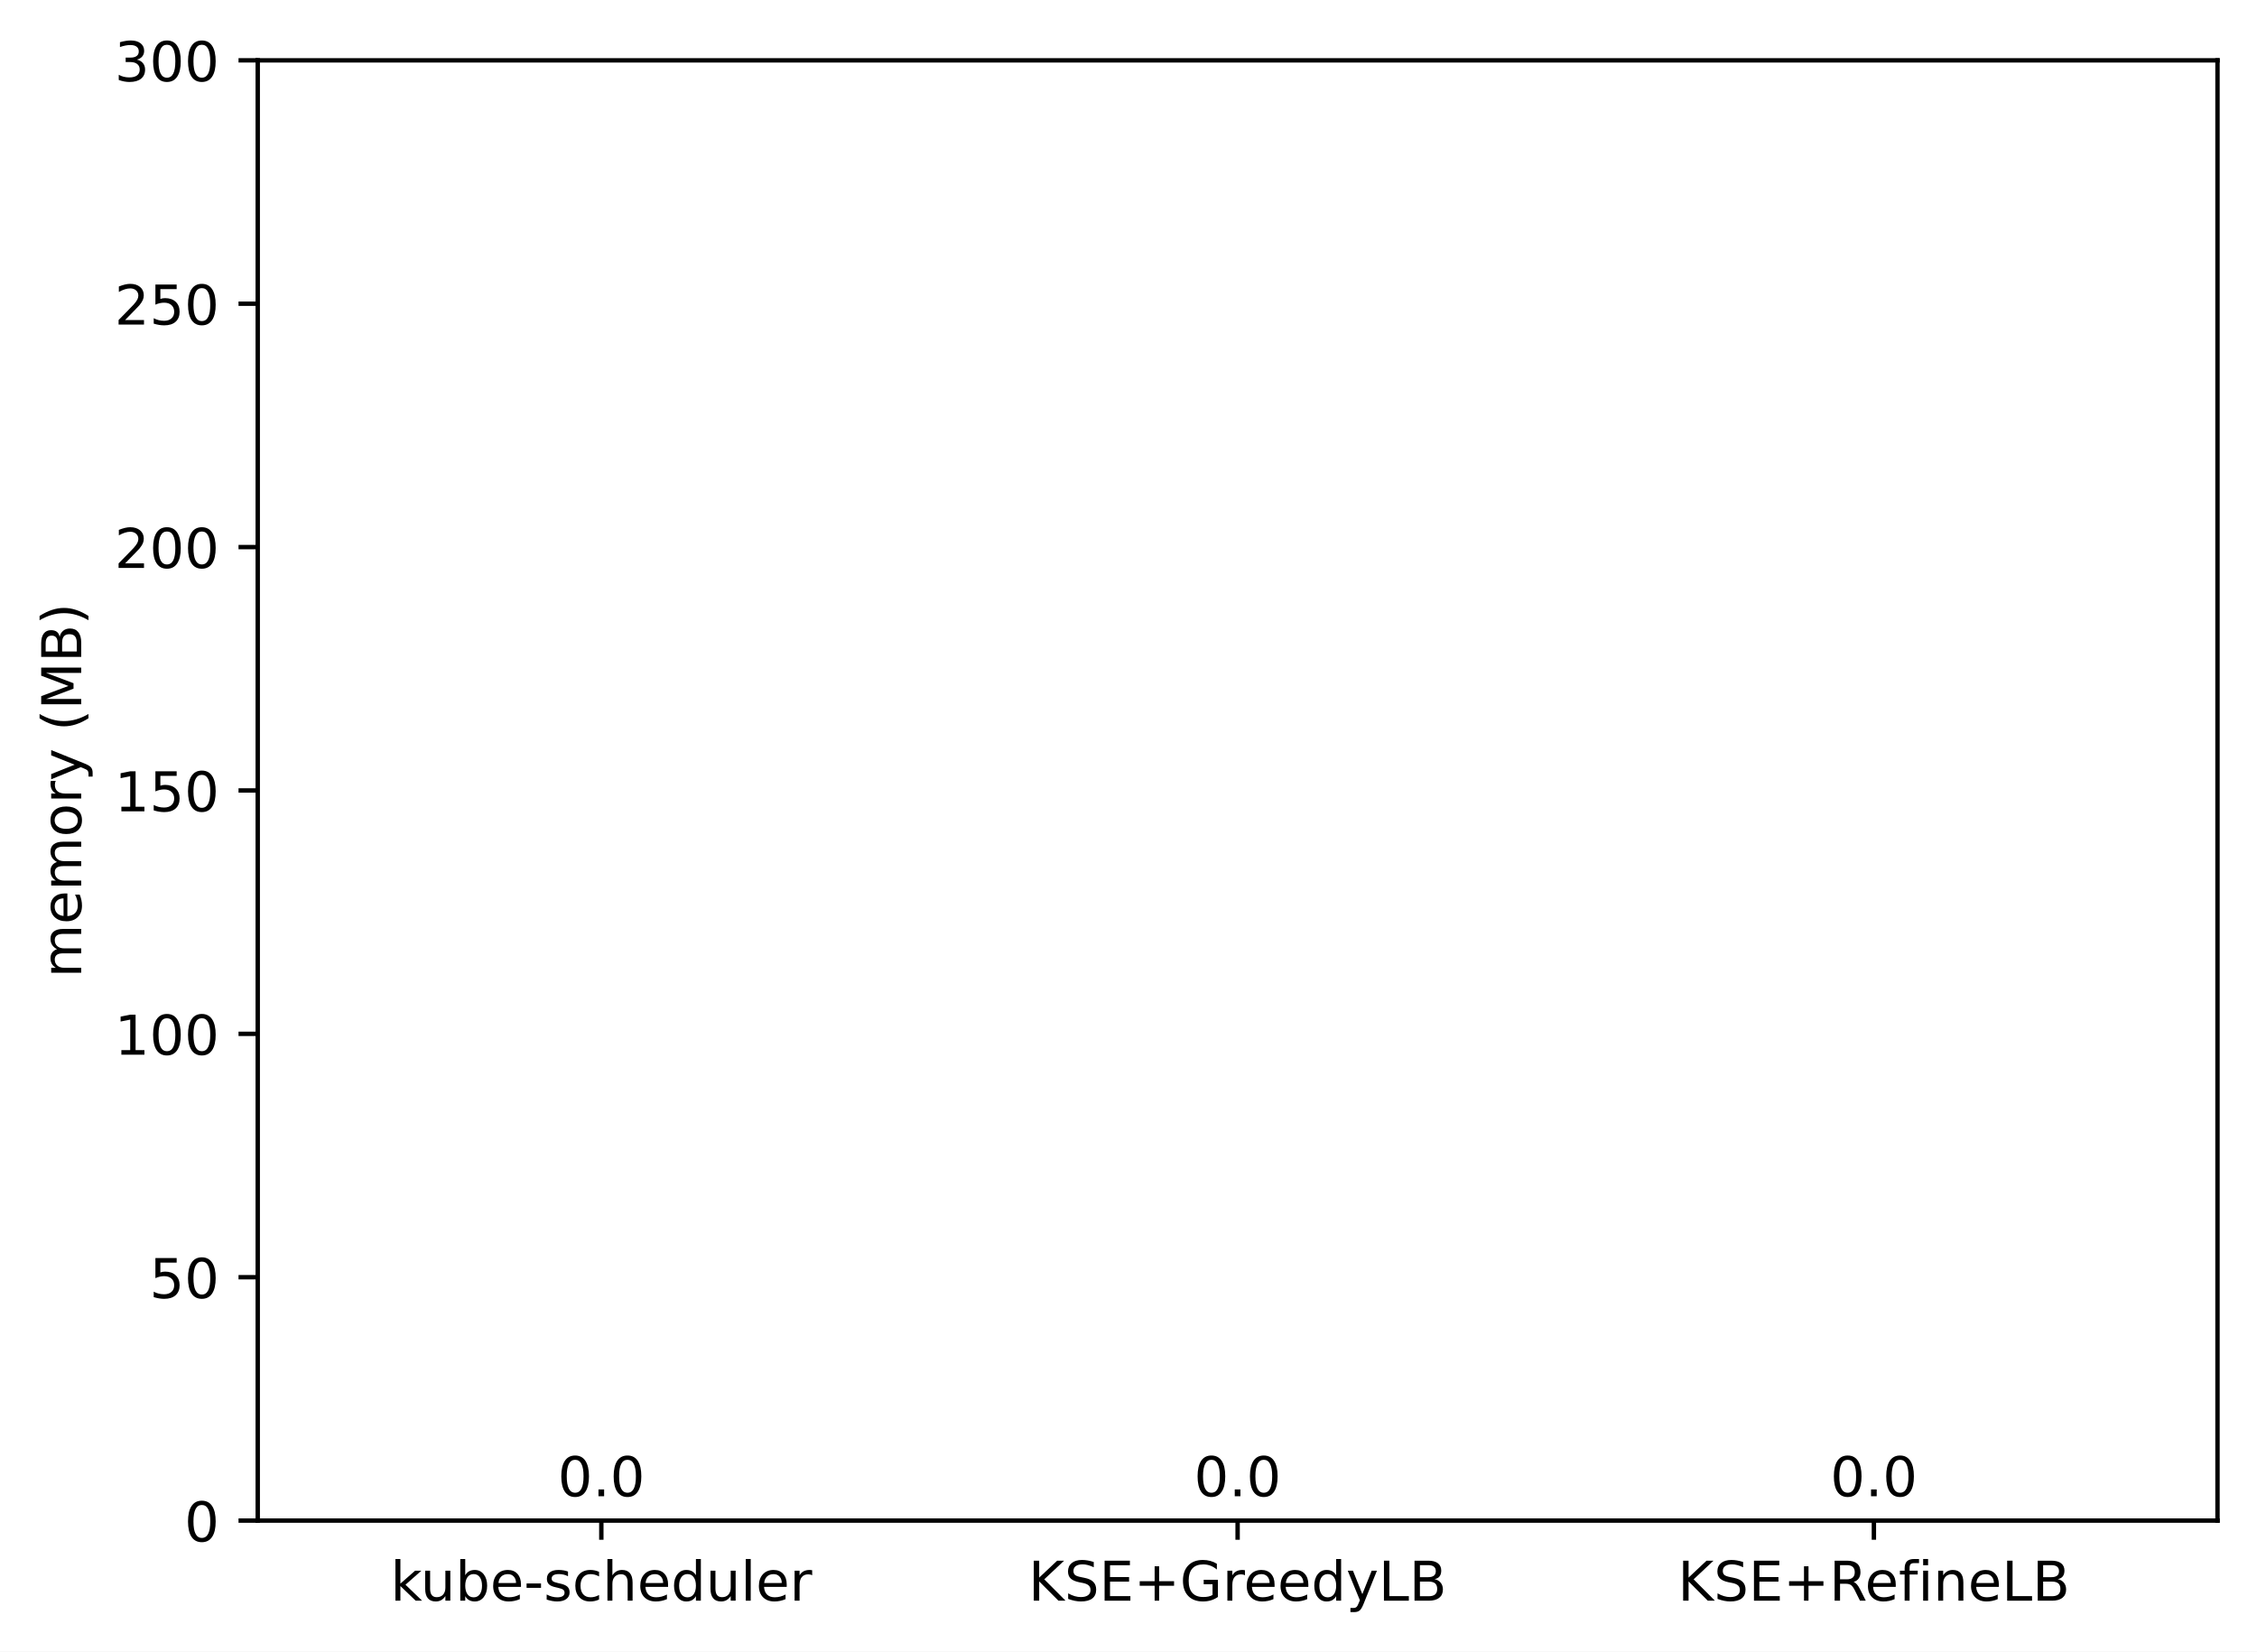
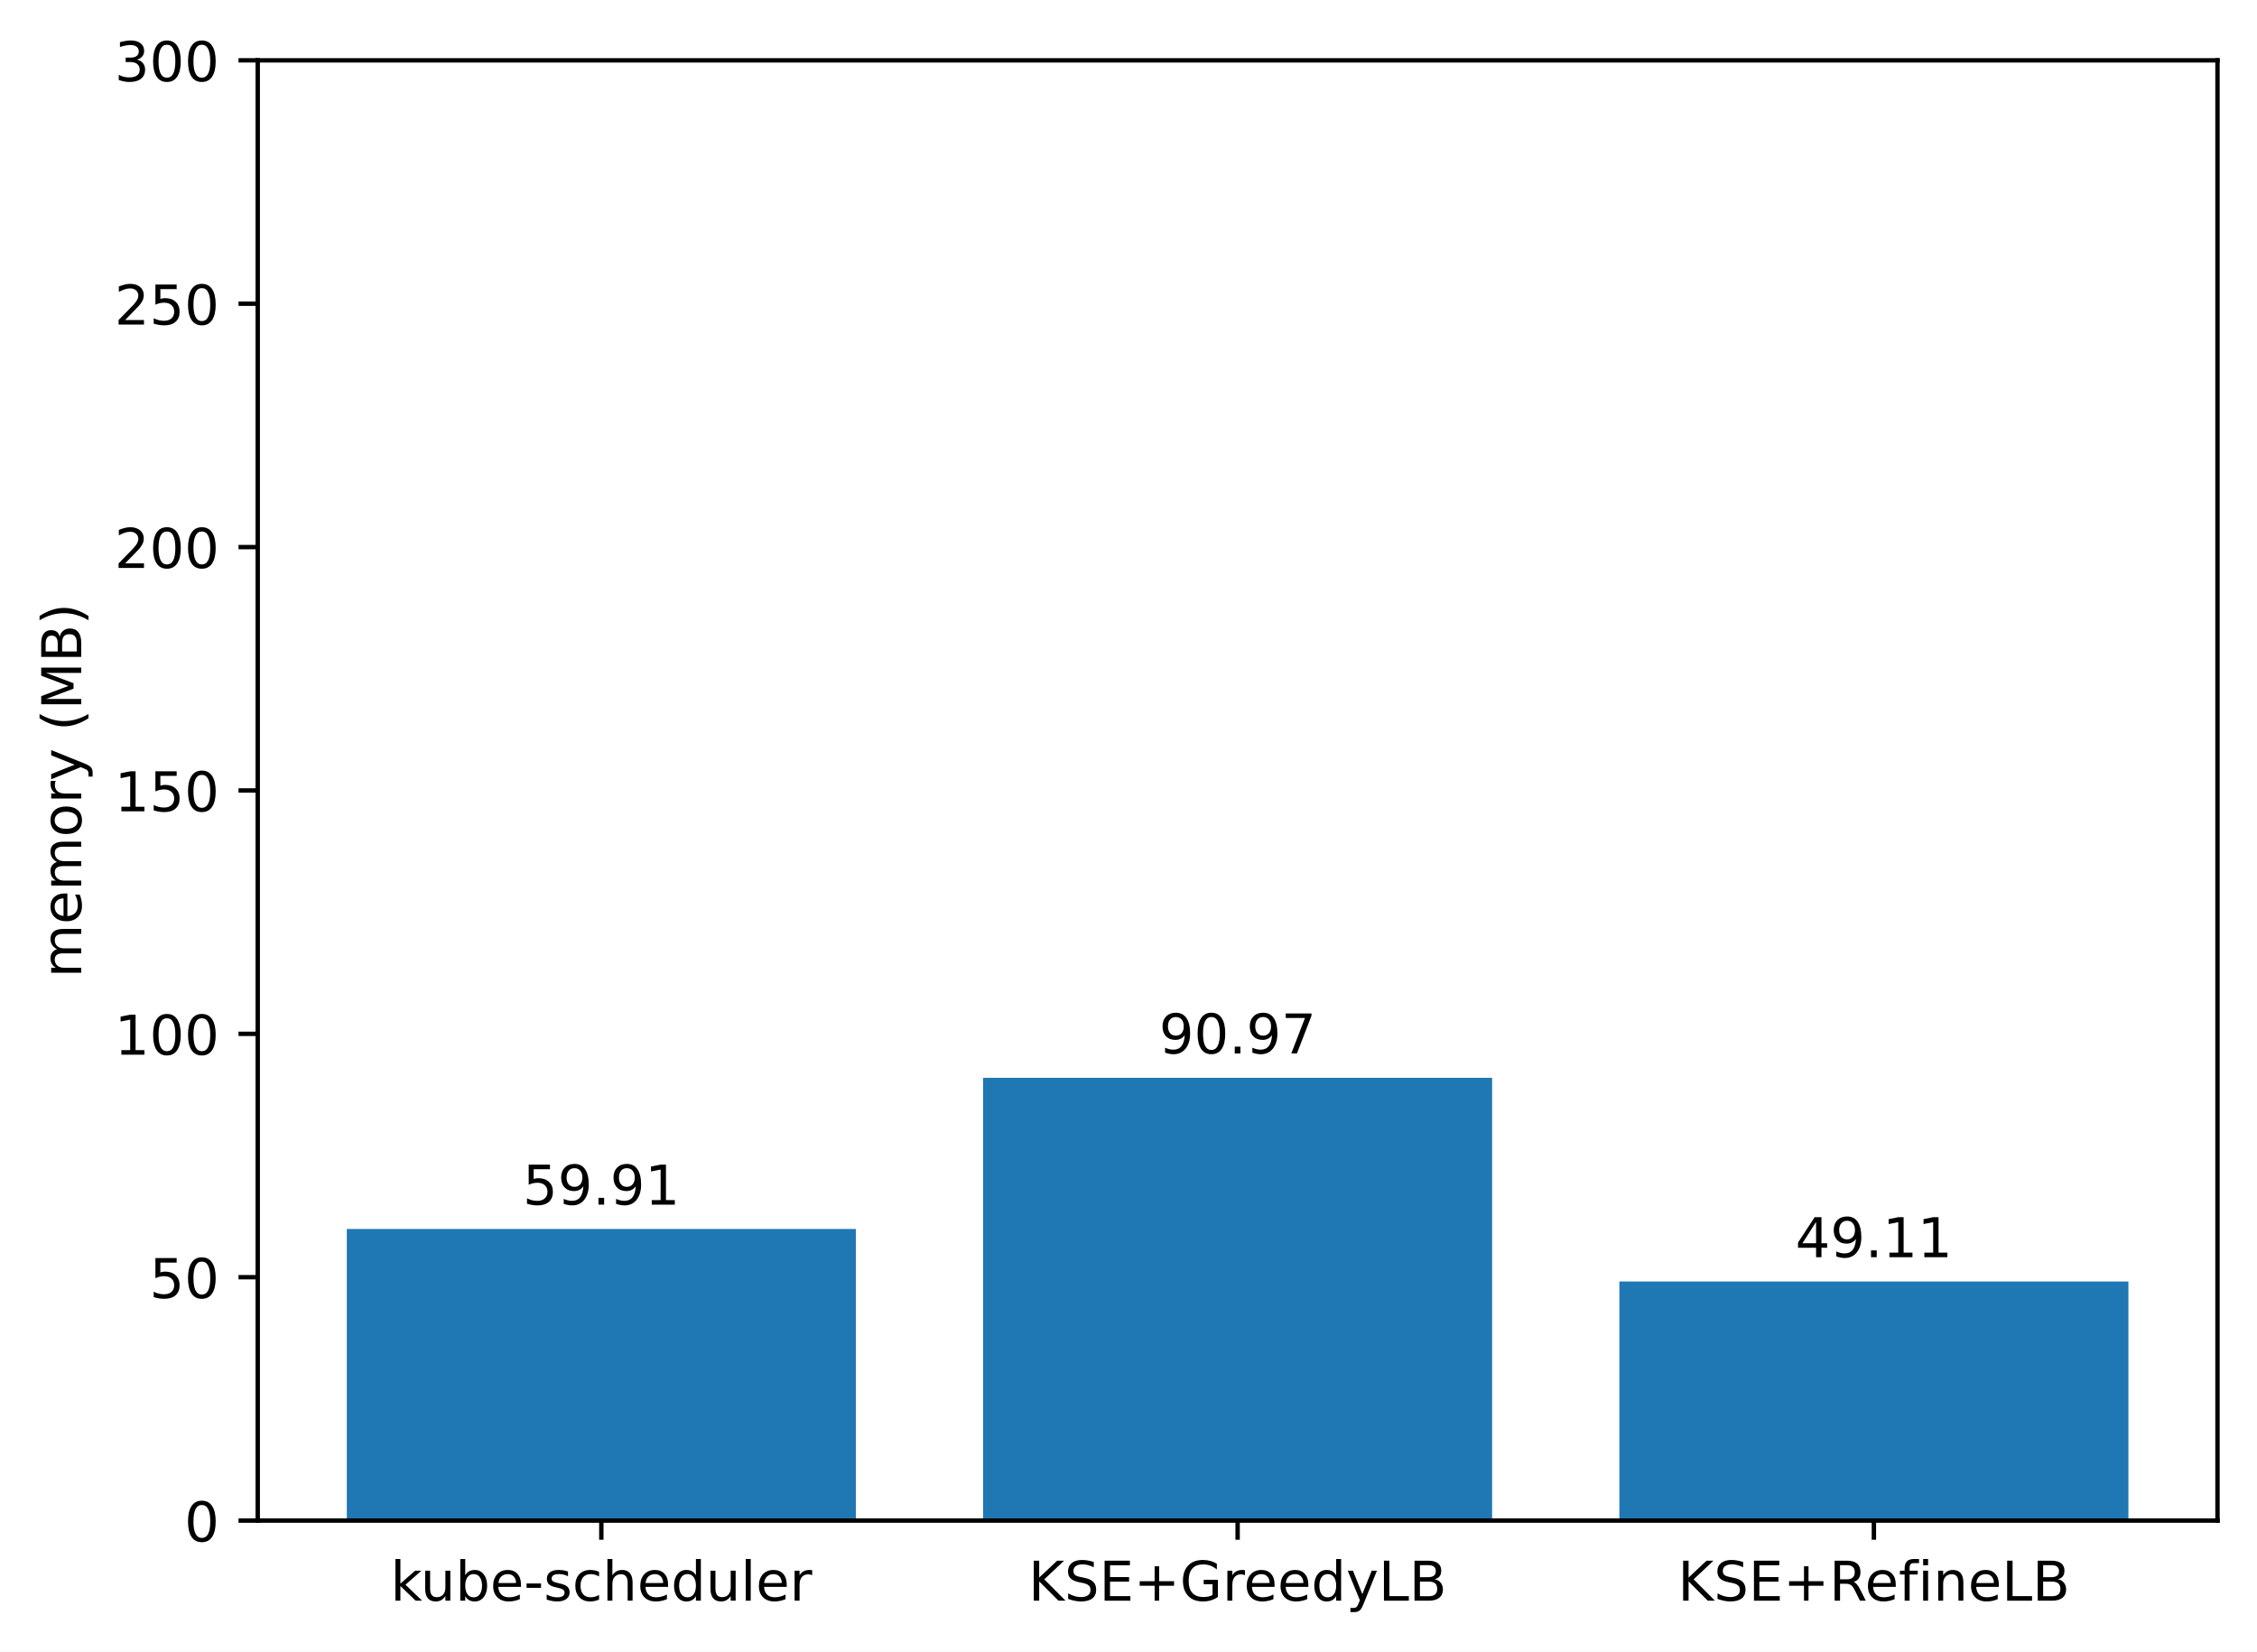
<svg xmlns="http://www.w3.org/2000/svg" xmlns:xlink="http://www.w3.org/1999/xlink" width="411.286pt" height="300.989pt" viewBox="0 0 411.286 300.989" version="1.1">
  <defs>
    <style type="text/css">*{stroke-linejoin: round; stroke-linecap: butt}</style>
  </defs>
  <g id="figure_1">
    <g id="patch_1">
      <path d="M 0 300.989  L 411.286 300.989  L 411.286 0  L 0 0  z " style="fill: #ffffff" />
    </g>
    <g id="axes_1">
      <g id="patch_2">
        <path d="M 46.966 277.111  L 404.086 277.111  L 404.086 10.999  L 46.966 10.999  z " style="fill: #ffffff" />
      </g>
      <g id="patch_3">
-         <path d="M 63.198 277.111  L 155.957 277.111  L 155.957 277.111  L 63.198 277.111  z " clip-path="url(#pf07152f486)" style="fill: #1f77b4" />
+         <path d="M 63.198 277.111  L 155.957 277.111  L 155.957 223.969  L 63.198 223.969  z " clip-path="url(#pd26056af02)" style="fill: #1f77b4" />
      </g>
      <g id="patch_4">
-         <path d="M 179.146 277.111  L 271.905 277.111  L 271.905 277.111  L 179.146 277.111  z " clip-path="url(#pf07152f486)" style="fill: #1f77b4" />
+         <path d="M 179.146 277.111  L 271.905 277.111  L 271.905 196.417  L 179.146 196.417  z " clip-path="url(#pd26056af02)" style="fill: #1f77b4" />
      </g>
      <g id="patch_5">
-         <path d="M 295.094 277.111  L 387.853 277.111  L 387.853 277.111  L 295.094 277.111  z " clip-path="url(#pf07152f486)" style="fill: #1f77b4" />
+         <path d="M 295.094 277.111  L 387.853 277.111  L 387.853 233.549  L 295.094 233.549  z " clip-path="url(#pd26056af02)" style="fill: #1f77b4" />
      </g>
      <g id="matplotlib.axis_1">
        <g id="xtick_1">
          <g id="line2d_1">
            <defs>
-               <path id="mb4d53baa17" d="M 0 0  L 0 3.5  " style="stroke: #000000; stroke-width: 0.8" />
+               <path id="m1a6de8abd8" d="M 0 0  L 0 3.5  " style="stroke: #000000; stroke-width: 0.8" />
            </defs>
            <g>
-               <use xlink:href="#mb4d53baa17" x="109.578" y="277.111" style="stroke: #000000; stroke-width: 0.8" />
+               <use xlink:href="#m1a6de8abd8" x="109.578" y="277.111" style="stroke: #000000; stroke-width: 0.8" />
            </g>
          </g>
          <g id="text_1">
            <g transform="translate(71.15179 291.7097)scale(0.1 -0.1)">
              <defs>
                <path id="DejaVuSans-6b" d="M 581 4863  L 1159 4863  L 1159 1991  L 2875 3500  L 3609 3500  L 1753 1863  L 3688 0  L 2938 0  L 1159 1709  L 1159 0  L 581 0  L 581 4863  z " transform="scale(0.015625)" />
                <path id="DejaVuSans-75" d="M 544 1381  L 544 3500  L 1119 3500  L 1119 1403  Q 1119 906 1312 657  Q 1506 409 1894 409  Q 2359 409 2629 706  Q 2900 1003 2900 1516  L 2900 3500  L 3475 3500  L 3475 0  L 2900 0  L 2900 538  Q 2691 219 2414 64  Q 2138 -91 1772 -91  Q 1169 -91 856 284  Q 544 659 544 1381  z M 1991 3584  L 1991 3584  z " transform="scale(0.015625)" />
                <path id="DejaVuSans-62" d="M 3116 1747  Q 3116 2381 2855 2742  Q 2594 3103 2138 3103  Q 1681 3103 1420 2742  Q 1159 2381 1159 1747  Q 1159 1113 1420 752  Q 1681 391 2138 391  Q 2594 391 2855 752  Q 3116 1113 3116 1747  z M 1159 2969  Q 1341 3281 1617 3432  Q 1894 3584 2278 3584  Q 2916 3584 3314 3078  Q 3713 2572 3713 1747  Q 3713 922 3314 415  Q 2916 -91 2278 -91  Q 1894 -91 1617 61  Q 1341 213 1159 525  L 1159 0  L 581 0  L 581 4863  L 1159 4863  L 1159 2969  z " transform="scale(0.015625)" />
                <path id="DejaVuSans-65" d="M 3597 1894  L 3597 1613  L 953 1613  Q 991 1019 1311 708  Q 1631 397 2203 397  Q 2534 397 2845 478  Q 3156 559 3463 722  L 3463 178  Q 3153 47 2828 -22  Q 2503 -91 2169 -91  Q 1331 -91 842 396  Q 353 884 353 1716  Q 353 2575 817 3079  Q 1281 3584 2069 3584  Q 2775 3584 3186 3129  Q 3597 2675 3597 1894  z M 3022 2063  Q 3016 2534 2758 2815  Q 2500 3097 2075 3097  Q 1594 3097 1305 2825  Q 1016 2553 972 2059  L 3022 2063  z " transform="scale(0.015625)" />
                <path id="DejaVuSans-2d" d="M 313 2009  L 1997 2009  L 1997 1497  L 313 1497  L 313 2009  z " transform="scale(0.015625)" />
                <path id="DejaVuSans-73" d="M 2834 3397  L 2834 2853  Q 2591 2978 2328 3040  Q 2066 3103 1784 3103  Q 1356 3103 1142 2972  Q 928 2841 928 2578  Q 928 2378 1081 2264  Q 1234 2150 1697 2047  L 1894 2003  Q 2506 1872 2764 1633  Q 3022 1394 3022 966  Q 3022 478 2636 193  Q 2250 -91 1575 -91  Q 1294 -91 989 -36  Q 684 19 347 128  L 347 722  Q 666 556 975 473  Q 1284 391 1588 391  Q 1994 391 2212 530  Q 2431 669 2431 922  Q 2431 1156 2273 1281  Q 2116 1406 1581 1522  L 1381 1569  Q 847 1681 609 1914  Q 372 2147 372 2553  Q 372 3047 722 3315  Q 1072 3584 1716 3584  Q 2034 3584 2315 3537  Q 2597 3491 2834 3397  z " transform="scale(0.015625)" />
                <path id="DejaVuSans-63" d="M 3122 3366  L 3122 2828  Q 2878 2963 2633 3030  Q 2388 3097 2138 3097  Q 1578 3097 1268 2742  Q 959 2388 959 1747  Q 959 1106 1268 751  Q 1578 397 2138 397  Q 2388 397 2633 464  Q 2878 531 3122 666  L 3122 134  Q 2881 22 2623 -34  Q 2366 -91 2075 -91  Q 1284 -91 818 406  Q 353 903 353 1747  Q 353 2603 823 3093  Q 1294 3584 2113 3584  Q 2378 3584 2631 3529  Q 2884 3475 3122 3366  z " transform="scale(0.015625)" />
                <path id="DejaVuSans-68" d="M 3513 2113  L 3513 0  L 2938 0  L 2938 2094  Q 2938 2591 2744 2837  Q 2550 3084 2163 3084  Q 1697 3084 1428 2787  Q 1159 2491 1159 1978  L 1159 0  L 581 0  L 581 4863  L 1159 4863  L 1159 2956  Q 1366 3272 1645 3428  Q 1925 3584 2291 3584  Q 2894 3584 3203 3211  Q 3513 2838 3513 2113  z " transform="scale(0.015625)" />
                <path id="DejaVuSans-64" d="M 2906 2969  L 2906 4863  L 3481 4863  L 3481 0  L 2906 0  L 2906 525  Q 2725 213 2448 61  Q 2172 -91 1784 -91  Q 1150 -91 751 415  Q 353 922 353 1747  Q 353 2572 751 3078  Q 1150 3584 1784 3584  Q 2172 3584 2448 3432  Q 2725 3281 2906 2969  z M 947 1747  Q 947 1113 1208 752  Q 1469 391 1925 391  Q 2381 391 2643 752  Q 2906 1113 2906 1747  Q 2906 2381 2643 2742  Q 2381 3103 1925 3103  Q 1469 3103 1208 2742  Q 947 2381 947 1747  z " transform="scale(0.015625)" />
                <path id="DejaVuSans-6c" d="M 603 4863  L 1178 4863  L 1178 0  L 603 0  L 603 4863  z " transform="scale(0.015625)" />
                <path id="DejaVuSans-72" d="M 2631 2963  Q 2534 3019 2420 3045  Q 2306 3072 2169 3072  Q 1681 3072 1420 2755  Q 1159 2438 1159 1844  L 1159 0  L 581 0  L 581 3500  L 1159 3500  L 1159 2956  Q 1341 3275 1631 3429  Q 1922 3584 2338 3584  Q 2397 3584 2469 3576  Q 2541 3569 2628 3553  L 2631 2963  z " transform="scale(0.015625)" />
              </defs>
              <use xlink:href="#DejaVuSans-6b" />
              <use xlink:href="#DejaVuSans-75" x="54.785" />
              <use xlink:href="#DejaVuSans-62" x="118.164" />
              <use xlink:href="#DejaVuSans-65" x="181.641" />
              <use xlink:href="#DejaVuSans-2d" x="243.164" />
              <use xlink:href="#DejaVuSans-73" x="279.248" />
              <use xlink:href="#DejaVuSans-63" x="331.348" />
              <use xlink:href="#DejaVuSans-68" x="386.328" />
              <use xlink:href="#DejaVuSans-65" x="449.707" />
              <use xlink:href="#DejaVuSans-64" x="511.23" />
              <use xlink:href="#DejaVuSans-75" x="574.707" />
              <use xlink:href="#DejaVuSans-6c" x="638.086" />
              <use xlink:href="#DejaVuSans-65" x="665.869" />
              <use xlink:href="#DejaVuSans-72" x="727.393" />
            </g>
          </g>
        </g>
        <g id="xtick_2">
          <g id="line2d_2">
            <g>
-               <use xlink:href="#mb4d53baa17" x="225.526" y="277.111" style="stroke: #000000; stroke-width: 0.8" />
+               <use xlink:href="#m1a6de8abd8" x="225.526" y="277.111" style="stroke: #000000; stroke-width: 0.8" />
            </g>
          </g>
          <g id="text_2">
            <g transform="translate(187.403 291.7097)scale(0.1 -0.1)">
              <defs>
                <path id="DejaVuSans-4b" d="M 628 4666  L 1259 4666  L 1259 2694  L 3353 4666  L 4166 4666  L 1850 2491  L 4331 0  L 3500 0  L 1259 2247  L 1259 0  L 628 0  L 628 4666  z " transform="scale(0.015625)" />
                <path id="DejaVuSans-53" d="M 3425 4513  L 3425 3897  Q 3066 4069 2747 4153  Q 2428 4238 2131 4238  Q 1616 4238 1336 4038  Q 1056 3838 1056 3469  Q 1056 3159 1242 3001  Q 1428 2844 1947 2747  L 2328 2669  Q 3034 2534 3370 2195  Q 3706 1856 3706 1288  Q 3706 609 3251 259  Q 2797 -91 1919 -91  Q 1588 -91 1214 -16  Q 841 59 441 206  L 441 856  Q 825 641 1194 531  Q 1563 422 1919 422  Q 2459 422 2753 634  Q 3047 847 3047 1241  Q 3047 1584 2836 1778  Q 2625 1972 2144 2069  L 1759 2144  Q 1053 2284 737 2584  Q 422 2884 422 3419  Q 422 4038 858 4394  Q 1294 4750 2059 4750  Q 2388 4750 2728 4690  Q 3069 4631 3425 4513  z " transform="scale(0.015625)" />
                <path id="DejaVuSans-45" d="M 628 4666  L 3578 4666  L 3578 4134  L 1259 4134  L 1259 2753  L 3481 2753  L 3481 2222  L 1259 2222  L 1259 531  L 3634 531  L 3634 0  L 628 0  L 628 4666  z " transform="scale(0.015625)" />
                <path id="DejaVuSans-2b" d="M 2944 4013  L 2944 2272  L 4684 2272  L 4684 1741  L 2944 1741  L 2944 0  L 2419 0  L 2419 1741  L 678 1741  L 678 2272  L 2419 2272  L 2419 4013  L 2944 4013  z " transform="scale(0.015625)" />
                <path id="DejaVuSans-47" d="M 3809 666  L 3809 1919  L 2778 1919  L 2778 2438  L 4434 2438  L 4434 434  Q 4069 175 3628 42  Q 3188 -91 2688 -91  Q 1594 -91 976 548  Q 359 1188 359 2328  Q 359 3472 976 4111  Q 1594 4750 2688 4750  Q 3144 4750 3555 4637  Q 3966 4525 4313 4306  L 4313 3634  Q 3963 3931 3569 4081  Q 3175 4231 2741 4231  Q 1884 4231 1454 3753  Q 1025 3275 1025 2328  Q 1025 1384 1454 906  Q 1884 428 2741 428  Q 3075 428 3337 486  Q 3600 544 3809 666  z " transform="scale(0.015625)" />
                <path id="DejaVuSans-79" d="M 2059 -325  Q 1816 -950 1584 -1140  Q 1353 -1331 966 -1331  L 506 -1331  L 506 -850  L 844 -850  Q 1081 -850 1212 -737  Q 1344 -625 1503 -206  L 1606 56  L 191 3500  L 800 3500  L 1894 763  L 2988 3500  L 3597 3500  L 2059 -325  z " transform="scale(0.015625)" />
                <path id="DejaVuSans-4c" d="M 628 4666  L 1259 4666  L 1259 531  L 3531 531  L 3531 0  L 628 0  L 628 4666  z " transform="scale(0.015625)" />
                <path id="DejaVuSans-42" d="M 1259 2228  L 1259 519  L 2272 519  Q 2781 519 3026 730  Q 3272 941 3272 1375  Q 3272 1813 3026 2020  Q 2781 2228 2272 2228  L 1259 2228  z M 1259 4147  L 1259 2741  L 2194 2741  Q 2656 2741 2882 2914  Q 3109 3088 3109 3444  Q 3109 3797 2882 3972  Q 2656 4147 2194 4147  L 1259 4147  z M 628 4666  L 2241 4666  Q 2963 4666 3353 4366  Q 3744 4066 3744 3513  Q 3744 3084 3544 2831  Q 3344 2578 2956 2516  Q 3422 2416 3680 2098  Q 3938 1781 3938 1306  Q 3938 681 3513 340  Q 3088 0 2303 0  L 628 0  L 628 4666  z " transform="scale(0.015625)" />
              </defs>
              <use xlink:href="#DejaVuSans-4b" />
              <use xlink:href="#DejaVuSans-53" x="65.576" />
              <use xlink:href="#DejaVuSans-45" x="129.053" />
              <use xlink:href="#DejaVuSans-2b" x="192.236" />
              <use xlink:href="#DejaVuSans-47" x="276.025" />
              <use xlink:href="#DejaVuSans-72" x="353.516" />
              <use xlink:href="#DejaVuSans-65" x="392.379" />
              <use xlink:href="#DejaVuSans-65" x="453.902" />
              <use xlink:href="#DejaVuSans-64" x="515.426" />
              <use xlink:href="#DejaVuSans-79" x="578.902" />
              <use xlink:href="#DejaVuSans-4c" x="638.082" />
              <use xlink:href="#DejaVuSans-42" x="693.795" />
            </g>
          </g>
        </g>
        <g id="xtick_3">
          <g id="line2d_3">
            <g>
-               <use xlink:href="#mb4d53baa17" x="341.474" y="277.111" style="stroke: #000000; stroke-width: 0.8" />
+               <use xlink:href="#m1a6de8abd8" x="341.474" y="277.111" style="stroke: #000000; stroke-width: 0.8" />
            </g>
          </g>
          <g id="text_3">
            <g transform="translate(305.7346 291.7097)scale(0.1 -0.1)">
              <defs>
                <path id="DejaVuSans-52" d="M 2841 2188  Q 3044 2119 3236 1894  Q 3428 1669 3622 1275  L 4263 0  L 3584 0  L 2988 1197  Q 2756 1666 2539 1819  Q 2322 1972 1947 1972  L 1259 1972  L 1259 0  L 628 0  L 628 4666  L 2053 4666  Q 2853 4666 3247 4331  Q 3641 3997 3641 3322  Q 3641 2881 3436 2590  Q 3231 2300 2841 2188  z M 1259 4147  L 1259 2491  L 2053 2491  Q 2509 2491 2742 2702  Q 2975 2913 2975 3322  Q 2975 3731 2742 3939  Q 2509 4147 2053 4147  L 1259 4147  z " transform="scale(0.015625)" />
                <path id="DejaVuSans-66" d="M 2375 4863  L 2375 4384  L 1825 4384  Q 1516 4384 1395 4259  Q 1275 4134 1275 3809  L 1275 3500  L 2222 3500  L 2222 3053  L 1275 3053  L 1275 0  L 697 0  L 697 3053  L 147 3053  L 147 3500  L 697 3500  L 697 3744  Q 697 4328 969 4595  Q 1241 4863 1831 4863  L 2375 4863  z " transform="scale(0.015625)" />
                <path id="DejaVuSans-69" d="M 603 3500  L 1178 3500  L 1178 0  L 603 0  L 603 3500  z M 603 4863  L 1178 4863  L 1178 4134  L 603 4134  L 603 4863  z " transform="scale(0.015625)" />
                <path id="DejaVuSans-6e" d="M 3513 2113  L 3513 0  L 2938 0  L 2938 2094  Q 2938 2591 2744 2837  Q 2550 3084 2163 3084  Q 1697 3084 1428 2787  Q 1159 2491 1159 1978  L 1159 0  L 581 0  L 581 3500  L 1159 3500  L 1159 2956  Q 1366 3272 1645 3428  Q 1925 3584 2291 3584  Q 2894 3584 3203 3211  Q 3513 2838 3513 2113  z " transform="scale(0.015625)" />
              </defs>
              <use xlink:href="#DejaVuSans-4b" />
              <use xlink:href="#DejaVuSans-53" x="65.576" />
              <use xlink:href="#DejaVuSans-45" x="129.053" />
              <use xlink:href="#DejaVuSans-2b" x="192.236" />
              <use xlink:href="#DejaVuSans-52" x="276.025" />
              <use xlink:href="#DejaVuSans-65" x="341.008" />
              <use xlink:href="#DejaVuSans-66" x="402.531" />
              <use xlink:href="#DejaVuSans-69" x="437.736" />
              <use xlink:href="#DejaVuSans-6e" x="465.52" />
              <use xlink:href="#DejaVuSans-65" x="528.898" />
              <use xlink:href="#DejaVuSans-4c" x="590.422" />
              <use xlink:href="#DejaVuSans-42" x="646.135" />
            </g>
          </g>
        </g>
      </g>
      <g id="matplotlib.axis_2">
        <g id="ytick_1">
          <g id="line2d_4">
            <defs>
-               <path id="mea8379bef0" d="M 0 0  L -3.5 0  " style="stroke: #000000; stroke-width: 0.8" />
+               <path id="mee6ecc93ca" d="M 0 0  L -3.5 0  " style="stroke: #000000; stroke-width: 0.8" />
            </defs>
            <g>
-               <use xlink:href="#mea8379bef0" x="46.966" y="277.111" style="stroke: #000000; stroke-width: 0.8" />
+               <use xlink:href="#mee6ecc93ca" x="46.966" y="277.111" style="stroke: #000000; stroke-width: 0.8" />
            </g>
          </g>
          <g id="text_4">
            <g transform="translate(33.60312 280.9104)scale(0.1 -0.1)">
              <defs>
                <path id="DejaVuSans-30" d="M 2034 4250  Q 1547 4250 1301 3770  Q 1056 3291 1056 2328  Q 1056 1369 1301 889  Q 1547 409 2034 409  Q 2525 409 2770 889  Q 3016 1369 3016 2328  Q 3016 3291 2770 3770  Q 2525 4250 2034 4250  z M 2034 4750  Q 2819 4750 3233 4129  Q 3647 3509 3647 2328  Q 3647 1150 3233 529  Q 2819 -91 2034 -91  Q 1250 -91 836 529  Q 422 1150 422 2328  Q 422 3509 836 4129  Q 1250 4750 2034 4750  z " transform="scale(0.015625)" />
              </defs>
              <use xlink:href="#DejaVuSans-30" />
            </g>
          </g>
        </g>
        <g id="ytick_2">
          <g id="line2d_5">
            <g>
-               <use xlink:href="#mea8379bef0" x="46.966" y="232.759" style="stroke: #000000; stroke-width: 0.8" />
+               <use xlink:href="#mee6ecc93ca" x="46.966" y="232.759" style="stroke: #000000; stroke-width: 0.8" />
            </g>
          </g>
          <g id="text_5">
            <g transform="translate(27.24063 236.5584)scale(0.1 -0.1)">
              <defs>
                <path id="DejaVuSans-35" d="M 691 4666  L 3169 4666  L 3169 4134  L 1269 4134  L 1269 2991  Q 1406 3038 1543 3061  Q 1681 3084 1819 3084  Q 2600 3084 3056 2656  Q 3513 2228 3513 1497  Q 3513 744 3044 326  Q 2575 -91 1722 -91  Q 1428 -91 1123 -41  Q 819 9 494 109  L 494 744  Q 775 591 1075 516  Q 1375 441 1709 441  Q 2250 441 2565 725  Q 2881 1009 2881 1497  Q 2881 1984 2565 2268  Q 2250 2553 1709 2553  Q 1456 2553 1204 2497  Q 953 2441 691 2322  L 691 4666  z " transform="scale(0.015625)" />
              </defs>
              <use xlink:href="#DejaVuSans-35" />
              <use xlink:href="#DejaVuSans-30" x="63.623" />
            </g>
          </g>
        </g>
        <g id="ytick_3">
          <g id="line2d_6">
            <g>
-               <use xlink:href="#mea8379bef0" x="46.966" y="188.407" style="stroke: #000000; stroke-width: 0.8" />
+               <use xlink:href="#mee6ecc93ca" x="46.966" y="188.407" style="stroke: #000000; stroke-width: 0.8" />
            </g>
          </g>
          <g id="text_6">
            <g transform="translate(20.87813 192.2064)scale(0.1 -0.1)">
              <defs>
                <path id="DejaVuSans-31" d="M 794 531  L 1825 531  L 1825 4091  L 703 3866  L 703 4441  L 1819 4666  L 2450 4666  L 2450 531  L 3481 531  L 3481 0  L 794 0  L 794 531  z " transform="scale(0.015625)" />
              </defs>
              <use xlink:href="#DejaVuSans-31" />
              <use xlink:href="#DejaVuSans-30" x="63.623" />
              <use xlink:href="#DejaVuSans-30" x="127.246" />
            </g>
          </g>
        </g>
        <g id="ytick_4">
          <g id="line2d_7">
            <g>
-               <use xlink:href="#mea8379bef0" x="46.966" y="144.055" style="stroke: #000000; stroke-width: 0.8" />
+               <use xlink:href="#mee6ecc93ca" x="46.966" y="144.055" style="stroke: #000000; stroke-width: 0.8" />
            </g>
          </g>
          <g id="text_7">
            <g transform="translate(20.87813 147.8544)scale(0.1 -0.1)">
              <use xlink:href="#DejaVuSans-31" />
              <use xlink:href="#DejaVuSans-35" x="63.623" />
              <use xlink:href="#DejaVuSans-30" x="127.246" />
            </g>
          </g>
        </g>
        <g id="ytick_5">
          <g id="line2d_8">
            <g>
-               <use xlink:href="#mea8379bef0" x="46.966" y="99.703" style="stroke: #000000; stroke-width: 0.8" />
+               <use xlink:href="#mee6ecc93ca" x="46.966" y="99.703" style="stroke: #000000; stroke-width: 0.8" />
            </g>
          </g>
          <g id="text_8">
            <g transform="translate(20.87813 103.5024)scale(0.1 -0.1)">
              <defs>
                <path id="DejaVuSans-32" d="M 1228 531  L 3431 531  L 3431 0  L 469 0  L 469 531  Q 828 903 1448 1529  Q 2069 2156 2228 2338  Q 2531 2678 2651 2914  Q 2772 3150 2772 3378  Q 2772 3750 2511 3984  Q 2250 4219 1831 4219  Q 1534 4219 1204 4116  Q 875 4013 500 3803  L 500 4441  Q 881 4594 1212 4672  Q 1544 4750 1819 4750  Q 2544 4750 2975 4387  Q 3406 4025 3406 3419  Q 3406 3131 3298 2873  Q 3191 2616 2906 2266  Q 2828 2175 2409 1742  Q 1991 1309 1228 531  z " transform="scale(0.015625)" />
              </defs>
              <use xlink:href="#DejaVuSans-32" />
              <use xlink:href="#DejaVuSans-30" x="63.623" />
              <use xlink:href="#DejaVuSans-30" x="127.246" />
            </g>
          </g>
        </g>
        <g id="ytick_6">
          <g id="line2d_9">
            <g>
-               <use xlink:href="#mea8379bef0" x="46.966" y="55.351" style="stroke: #000000; stroke-width: 0.8" />
+               <use xlink:href="#mee6ecc93ca" x="46.966" y="55.351" style="stroke: #000000; stroke-width: 0.8" />
            </g>
          </g>
          <g id="text_9">
            <g transform="translate(20.87813 59.15044)scale(0.1 -0.1)">
              <use xlink:href="#DejaVuSans-32" />
              <use xlink:href="#DejaVuSans-35" x="63.623" />
              <use xlink:href="#DejaVuSans-30" x="127.246" />
            </g>
          </g>
        </g>
        <g id="ytick_7">
          <g id="line2d_10">
            <g>
-               <use xlink:href="#mea8379bef0" x="46.966" y="10.999" style="stroke: #000000; stroke-width: 0.8" />
+               <use xlink:href="#mee6ecc93ca" x="46.966" y="10.999" style="stroke: #000000; stroke-width: 0.8" />
            </g>
          </g>
          <g id="text_10">
            <g transform="translate(20.87813 14.79844)scale(0.1 -0.1)">
              <defs>
                <path id="DejaVuSans-33" d="M 2597 2516  Q 3050 2419 3304 2112  Q 3559 1806 3559 1356  Q 3559 666 3084 287  Q 2609 -91 1734 -91  Q 1441 -91 1130 -33  Q 819 25 488 141  L 488 750  Q 750 597 1062 519  Q 1375 441 1716 441  Q 2309 441 2620 675  Q 2931 909 2931 1356  Q 2931 1769 2642 2001  Q 2353 2234 1838 2234  L 1294 2234  L 1294 2753  L 1863 2753  Q 2328 2753 2575 2939  Q 2822 3125 2822 3475  Q 2822 3834 2567 4026  Q 2313 4219 1838 4219  Q 1578 4219 1281 4162  Q 984 4106 628 3988  L 628 4550  Q 988 4650 1302 4700  Q 1616 4750 1894 4750  Q 2613 4750 3031 4423  Q 3450 4097 3450 3541  Q 3450 3153 3228 2886  Q 3006 2619 2597 2516  z " transform="scale(0.015625)" />
              </defs>
              <use xlink:href="#DejaVuSans-33" />
              <use xlink:href="#DejaVuSans-30" x="63.623" />
              <use xlink:href="#DejaVuSans-30" x="127.246" />
            </g>
          </g>
        </g>
        <g id="text_11">
          <g transform="translate(14.79844 178.1818)rotate(-90)scale(0.1 -0.1)">
            <defs>
              <path id="DejaVuSans-6d" d="M 3328 2828  Q 3544 3216 3844 3400  Q 4144 3584 4550 3584  Q 5097 3584 5394 3201  Q 5691 2819 5691 2113  L 5691 0  L 5113 0  L 5113 2094  Q 5113 2597 4934 2840  Q 4756 3084 4391 3084  Q 3944 3084 3684 2787  Q 3425 2491 3425 1978  L 3425 0  L 2847 0  L 2847 2094  Q 2847 2600 2669 2842  Q 2491 3084 2119 3084  Q 1678 3084 1418 2786  Q 1159 2488 1159 1978  L 1159 0  L 581 0  L 581 3500  L 1159 3500  L 1159 2956  Q 1356 3278 1631 3431  Q 1906 3584 2284 3584  Q 2666 3584 2933 3390  Q 3200 3197 3328 2828  z " transform="scale(0.015625)" />
              <path id="DejaVuSans-6f" d="M 1959 3097  Q 1497 3097 1228 2736  Q 959 2375 959 1747  Q 959 1119 1226 758  Q 1494 397 1959 397  Q 2419 397 2687 759  Q 2956 1122 2956 1747  Q 2956 2369 2687 2733  Q 2419 3097 1959 3097  z M 1959 3584  Q 2709 3584 3137 3096  Q 3566 2609 3566 1747  Q 3566 888 3137 398  Q 2709 -91 1959 -91  Q 1206 -91 779 398  Q 353 888 353 1747  Q 353 2609 779 3096  Q 1206 3584 1959 3584  z " transform="scale(0.015625)" />
              <path id="DejaVuSans-20" transform="scale(0.015625)" />
              <path id="DejaVuSans-28" d="M 1984 4856  Q 1566 4138 1362 3434  Q 1159 2731 1159 2009  Q 1159 1288 1364 580  Q 1569 -128 1984 -844  L 1484 -844  Q 1016 -109 783 600  Q 550 1309 550 2009  Q 550 2706 781 3412  Q 1013 4119 1484 4856  L 1984 4856  z " transform="scale(0.015625)" />
              <path id="DejaVuSans-4d" d="M 628 4666  L 1569 4666  L 2759 1491  L 3956 4666  L 4897 4666  L 4897 0  L 4281 0  L 4281 4097  L 3078 897  L 2444 897  L 1241 4097  L 1241 0  L 628 0  L 628 4666  z " transform="scale(0.015625)" />
              <path id="DejaVuSans-29" d="M 513 4856  L 1013 4856  Q 1481 4119 1714 3412  Q 1947 2706 1947 2009  Q 1947 1309 1714 600  Q 1481 -109 1013 -844  L 513 -844  Q 928 -128 1133 580  Q 1338 1288 1338 2009  Q 1338 2731 1133 3434  Q 928 4138 513 4856  z " transform="scale(0.015625)" />
            </defs>
            <use xlink:href="#DejaVuSans-6d" />
            <use xlink:href="#DejaVuSans-65" x="97.412" />
            <use xlink:href="#DejaVuSans-6d" x="158.936" />
            <use xlink:href="#DejaVuSans-6f" x="256.348" />
            <use xlink:href="#DejaVuSans-72" x="317.529" />
            <use xlink:href="#DejaVuSans-79" x="358.643" />
            <use xlink:href="#DejaVuSans-20" x="417.822" />
            <use xlink:href="#DejaVuSans-28" x="449.609" />
            <use xlink:href="#DejaVuSans-4d" x="488.623" />
            <use xlink:href="#DejaVuSans-42" x="574.902" />
            <use xlink:href="#DejaVuSans-29" x="643.506" />
          </g>
        </g>
      </g>
      <g id="patch_6">
        <path d="M 46.966 277.111  L 46.966 10.999  " style="fill: none; stroke: #000000; stroke-width: 0.8; stroke-linejoin: miter; stroke-linecap: square" />
      </g>
      <g id="patch_7">
        <path d="M 404.086 277.111  L 404.086 10.999  " style="fill: none; stroke: #000000; stroke-width: 0.8; stroke-linejoin: miter; stroke-linecap: square" />
      </g>
      <g id="patch_8">
        <path d="M 46.966 277.111  L 404.086 277.111  " style="fill: none; stroke: #000000; stroke-width: 0.8; stroke-linejoin: miter; stroke-linecap: square" />
      </g>
      <g id="patch_9">
        <path d="M 46.966 10.999  L 404.086 10.999  " style="fill: none; stroke: #000000; stroke-width: 0.8; stroke-linejoin: miter; stroke-linecap: square" />
      </g>
      <g id="text_12">
-         <g transform="translate(101.626 272.676)scale(0.1 -0.1)">
+         <g transform="translate(95.26351 219.5335)scale(0.1 -0.1)">
          <defs>
+             <path id="DejaVuSans-39" d="M 703 97  L 703 672  Q 941 559 1184 500  Q 1428 441 1663 441  Q 2288 441 2617 861  Q 2947 1281 2994 2138  Q 2813 1869 2534 1725  Q 2256 1581 1919 1581  Q 1219 1581 811 2004  Q 403 2428 403 3163  Q 403 3881 828 4315  Q 1253 4750 1959 4750  Q 2769 4750 3195 4129  Q 3622 3509 3622 2328  Q 3622 1225 3098 567  Q 2575 -91 1691 -91  Q 1453 -91 1209 -44  Q 966 3 703 97  z M 1959 2075  Q 2384 2075 2632 2365  Q 2881 2656 2881 3163  Q 2881 3666 2632 3958  Q 2384 4250 1959 4250  Q 1534 4250 1286 3958  Q 1038 3666 1038 3163  Q 1038 2656 1286 2365  Q 1534 2075 1959 2075  z " transform="scale(0.015625)" />
            <path id="DejaVuSans-2e" d="M 684 794  L 1344 794  L 1344 0  L 684 0  L 684 794  z " transform="scale(0.015625)" />
          </defs>
-           <use xlink:href="#DejaVuSans-30" />
-           <use xlink:href="#DejaVuSans-2e" x="63.623" />
-           <use xlink:href="#DejaVuSans-30" x="95.41" />
+           <use xlink:href="#DejaVuSans-35" />
+           <use xlink:href="#DejaVuSans-39" x="63.623" />
+           <use xlink:href="#DejaVuSans-2e" x="127.246" />
+           <use xlink:href="#DejaVuSans-39" x="159.033" />
+           <use xlink:href="#DejaVuSans-31" x="222.656" />
        </g>
      </g>
      <g id="text_13">
-         <g transform="translate(217.5741 272.676)scale(0.1 -0.1)">
-           <use xlink:href="#DejaVuSans-30" />
-           <use xlink:href="#DejaVuSans-2e" x="63.623" />
-           <use xlink:href="#DejaVuSans-30" x="95.41" />
+         <g transform="translate(211.2116 191.982)scale(0.1 -0.1)">
+           <defs>
+             <path id="DejaVuSans-37" d="M 525 4666  L 3525 4666  L 3525 4397  L 1831 0  L 1172 0  L 2766 4134  L 525 4134  L 525 4666  z " transform="scale(0.015625)" />
+           </defs>
+           <use xlink:href="#DejaVuSans-39" />
+           <use xlink:href="#DejaVuSans-30" x="63.623" />
+           <use xlink:href="#DejaVuSans-2e" x="127.246" />
+           <use xlink:href="#DejaVuSans-39" x="159.033" />
+           <use xlink:href="#DejaVuSans-37" x="222.656" />
        </g>
      </g>
      <g id="text_14">
-         <g transform="translate(333.5221 272.676)scale(0.1 -0.1)">
-           <use xlink:href="#DejaVuSans-30" />
-           <use xlink:href="#DejaVuSans-2e" x="63.623" />
-           <use xlink:href="#DejaVuSans-30" x="95.41" />
+         <g transform="translate(327.1596 229.1135)scale(0.1 -0.1)">
+           <defs>
+             <path id="DejaVuSans-34" d="M 2419 4116  L 825 1625  L 2419 1625  L 2419 4116  z M 2253 4666  L 3047 4666  L 3047 1625  L 3713 1625  L 3713 1100  L 3047 1100  L 3047 0  L 2419 0  L 2419 1100  L 313 1100  L 313 1709  L 2253 4666  z " transform="scale(0.015625)" />
+           </defs>
+           <use xlink:href="#DejaVuSans-34" />
+           <use xlink:href="#DejaVuSans-39" x="63.623" />
+           <use xlink:href="#DejaVuSans-2e" x="127.246" />
+           <use xlink:href="#DejaVuSans-31" x="159.033" />
+           <use xlink:href="#DejaVuSans-31" x="222.656" />
        </g>
      </g>
    </g>
  </g>
  <defs>
-     <clipPath id="pf07152f486">
+     <clipPath id="pd26056af02">
      <rect x="46.966" y="10.999" width="357.12" height="266.112" />
    </clipPath>
  </defs>
</svg>
